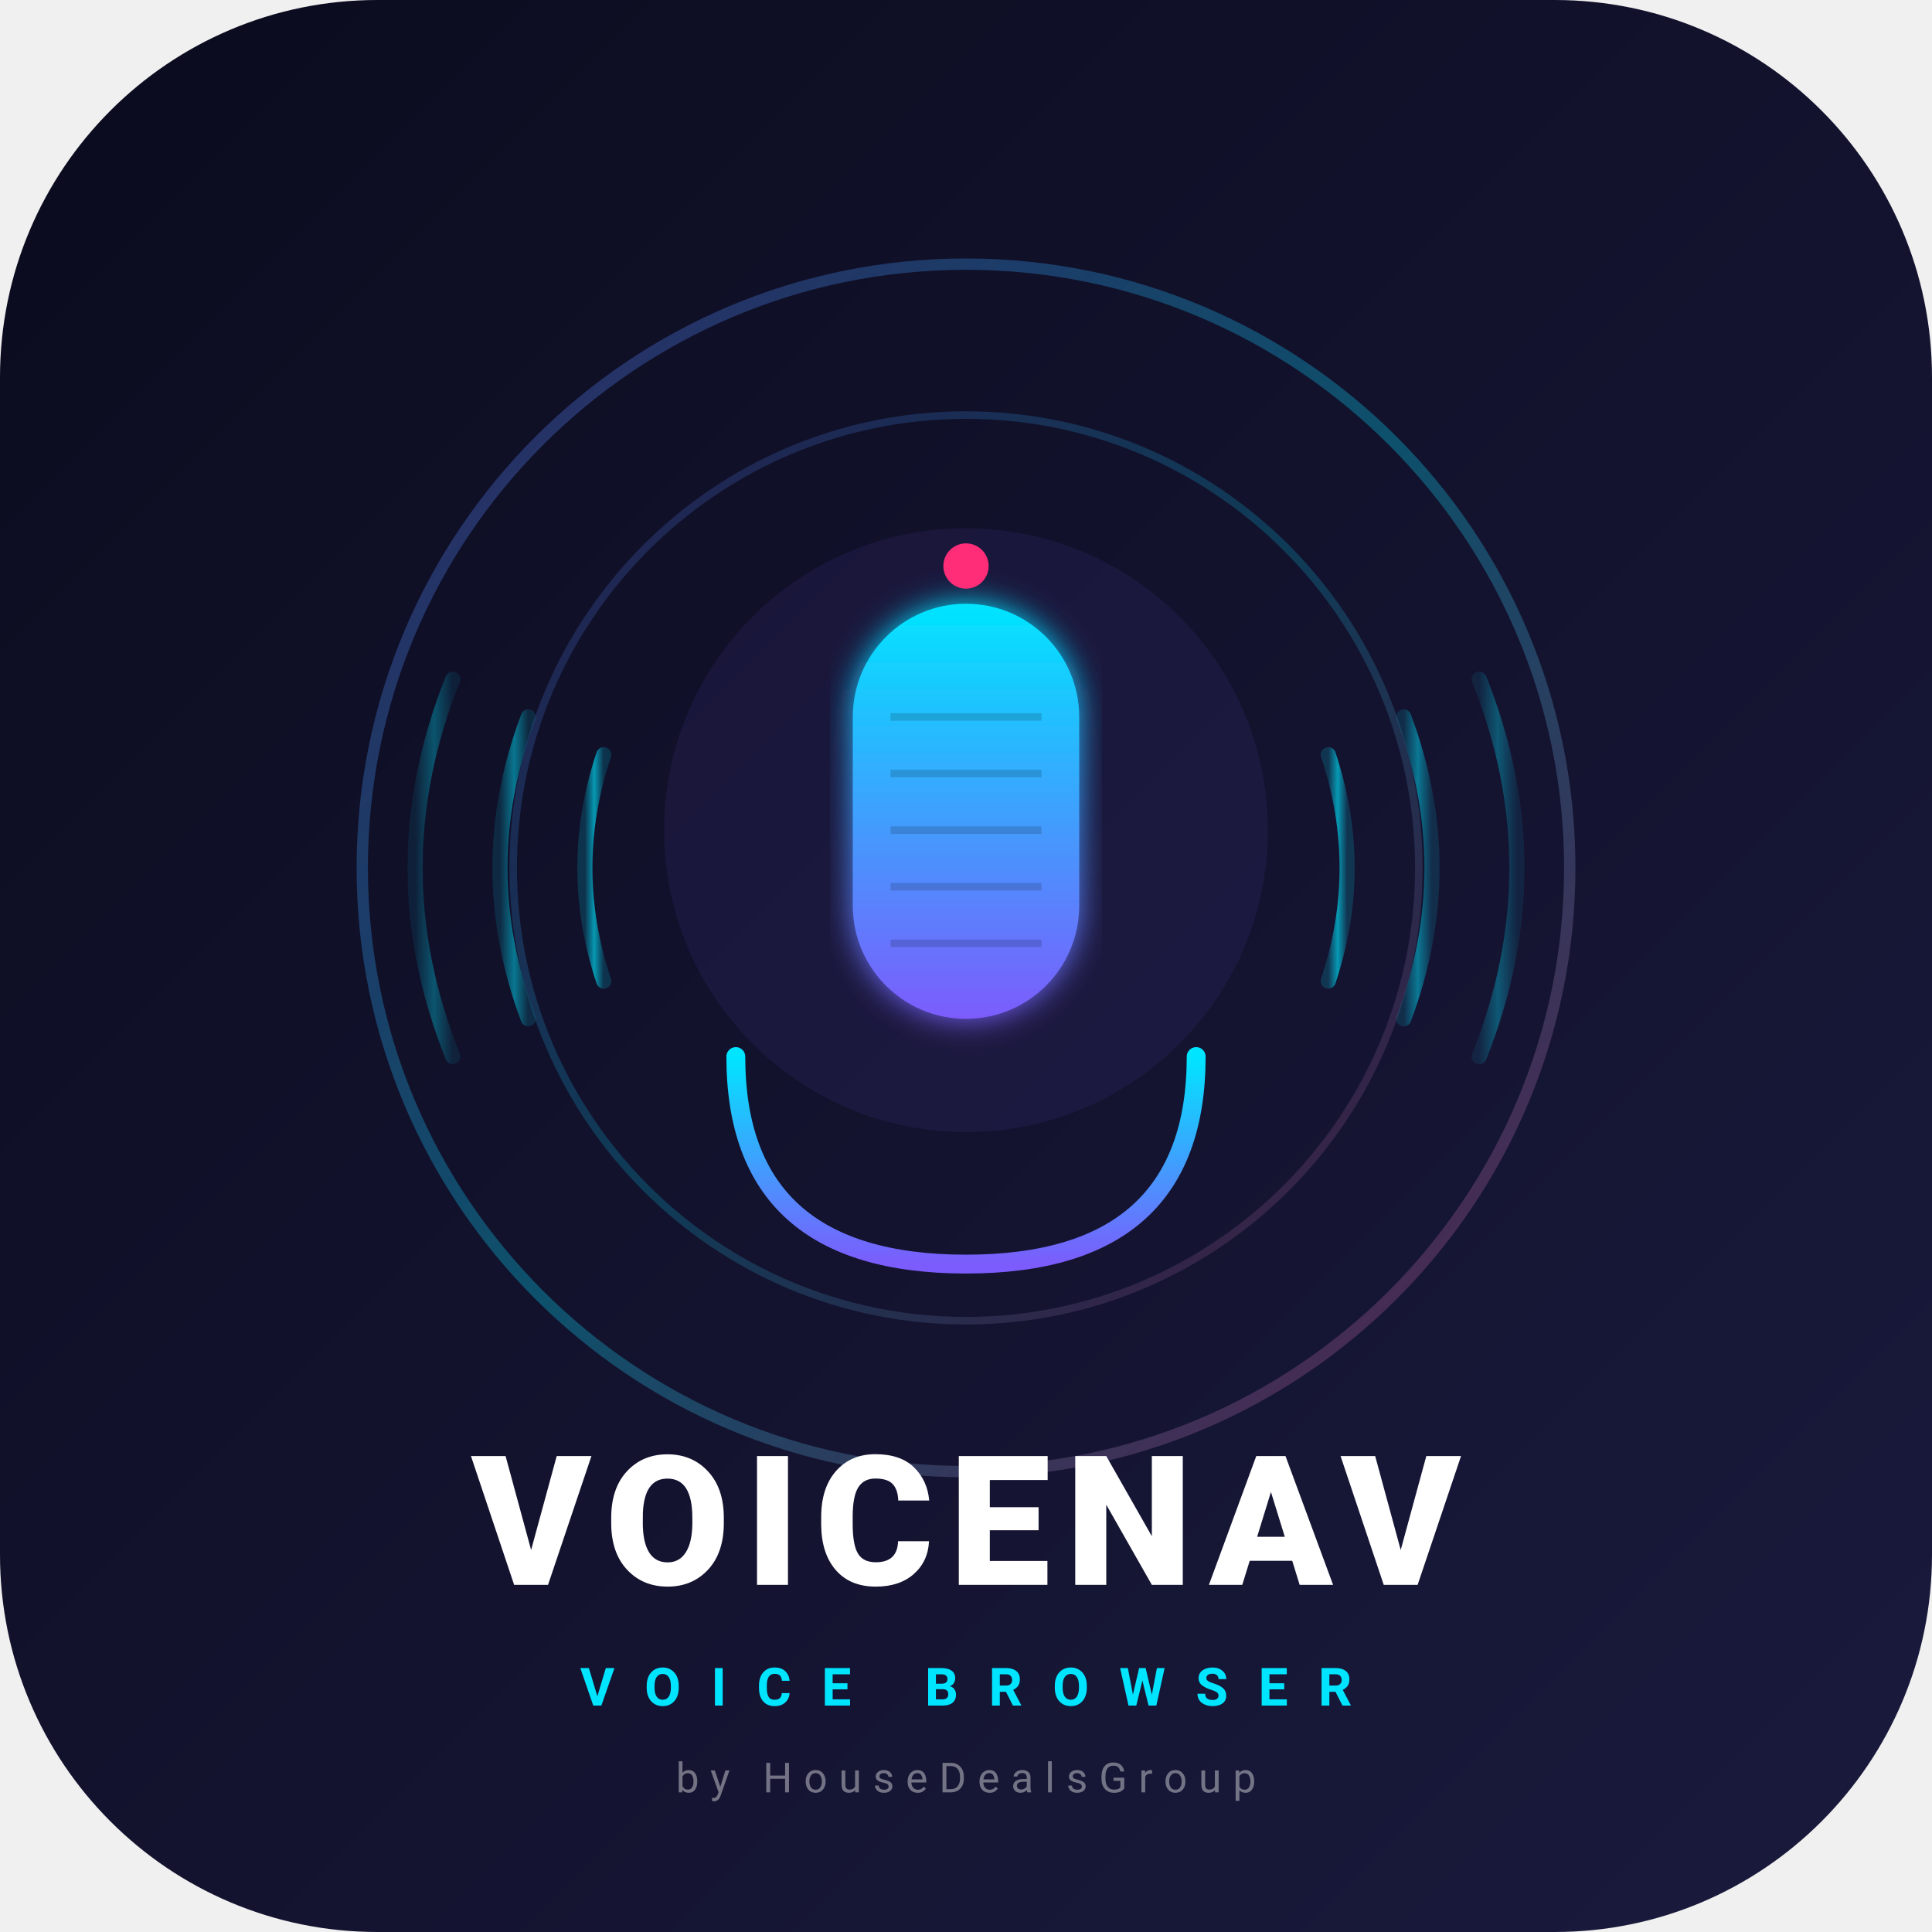
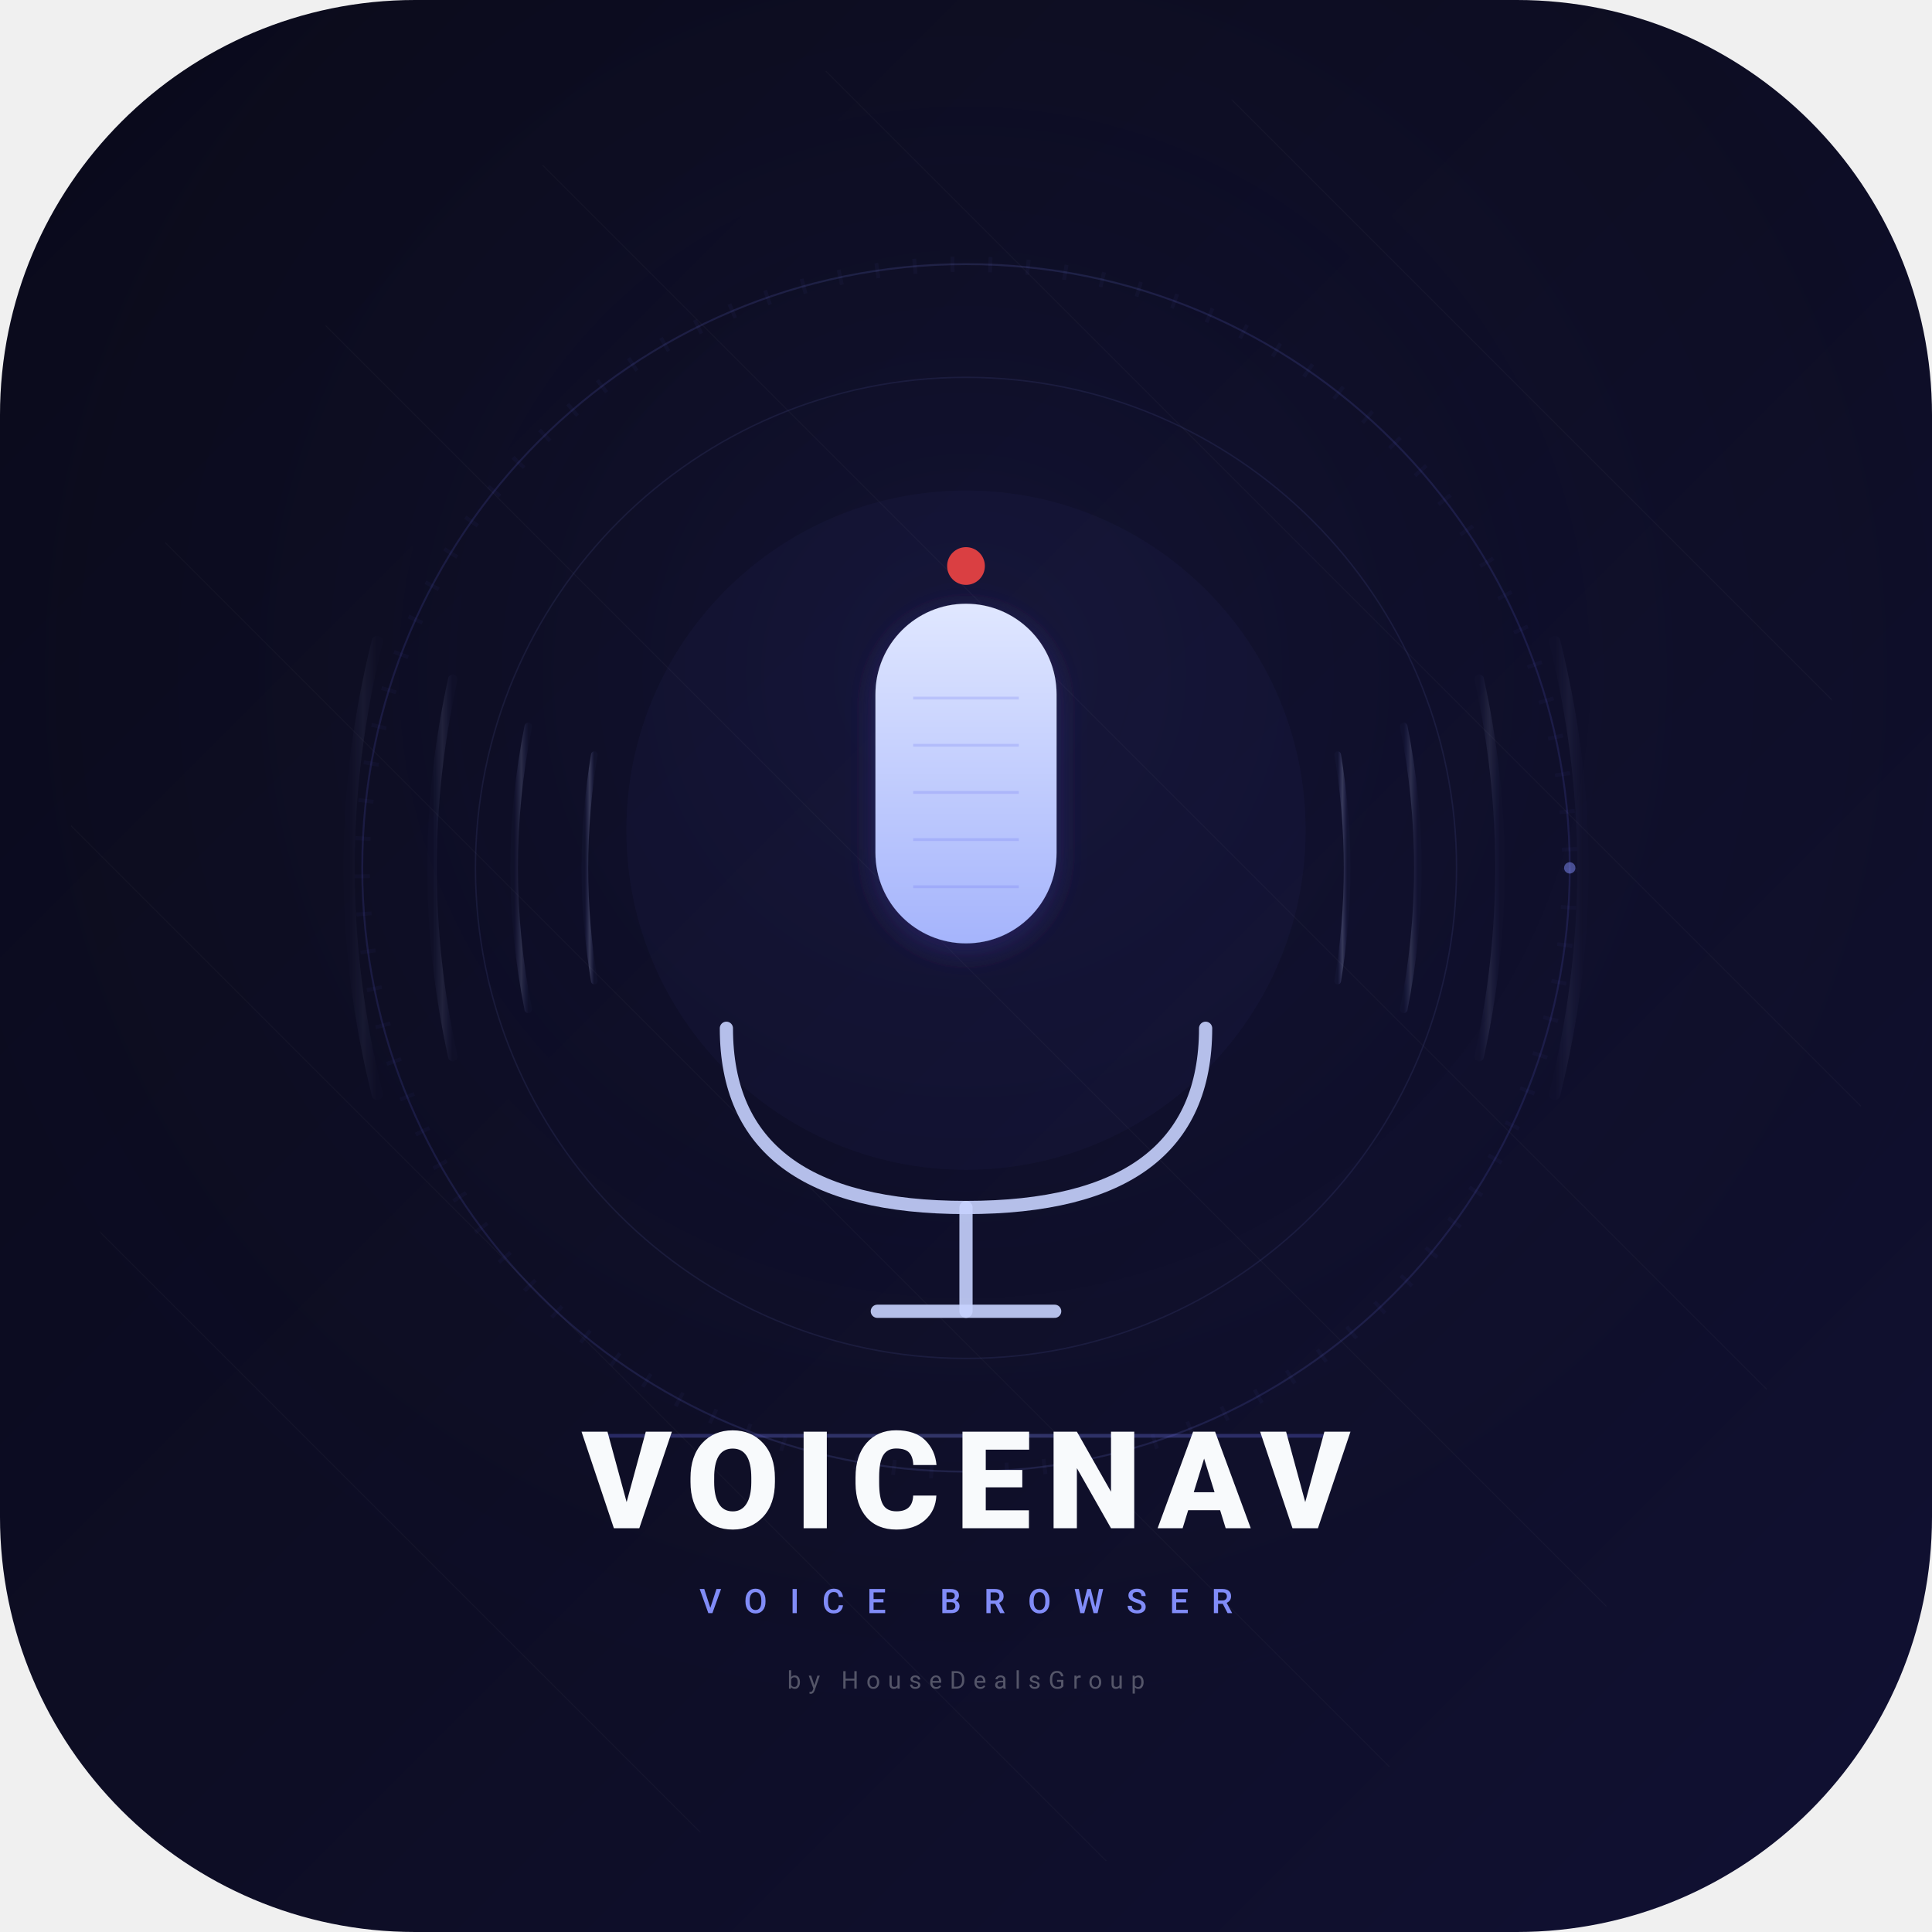
- <svg xmlns="http://www.w3.org/2000/svg" viewBox="0 0 512 512" width="512" height="512">
+ <svg xmlns="http://www.w3.org/2000/svg" viewBox="0 0 1024 1024" width="1024" height="1024">
  <defs>
-     <linearGradient id="bgGrad" x1="0%" y1="0%" x2="100%" y2="100%">
-       <stop offset="0%" style="stop-color:#0B0B1E" />
-       <stop offset="100%" style="stop-color:#1a1a3e" />
+     <linearGradient id="bg" x1="0%" y1="0%" x2="100%" y2="100%">
+       <stop offset="0%" stop-color="#0a0a1a" />
+       <stop offset="50%" stop-color="#0d0d24" />
+       <stop offset="100%" stop-color="#111133" />
    </linearGradient>
-     <linearGradient id="micGrad" x1="0%" y1="0%" x2="0%" y2="100%">
-       <stop offset="0%" style="stop-color:#00E5FF" />
-       <stop offset="100%" style="stop-color:#7C5CFC" />
+     <radialGradient id="bgGlow" cx="50%" cy="35%" r="60%">
+       <stop offset="0%" stop-color="#6366f1" stop-opacity="0.08" />
+       <stop offset="100%" stop-color="#0a0a1a" stop-opacity="0" />
+     </radialGradient>
+     <linearGradient id="micBody" x1="0%" y1="0%" x2="0%" y2="100%">
+       <stop offset="0%" stop-color="#e0e7ff" />
+       <stop offset="100%" stop-color="#a5b4fc" />
+     </linearGradient>
+     <linearGradient id="accentLine" x1="0%" y1="0%" x2="100%" y2="0%">
+       <stop offset="0%" stop-color="#6366f1" />
+       <stop offset="50%" stop-color="#818cf8" />
+       <stop offset="100%" stop-color="#6366f1" />
    </linearGradient>
    <linearGradient id="waveGrad" x1="0%" y1="0%" x2="100%" y2="0%">
-       <stop offset="0%" style="stop-color:#00E5FF;stop-opacity:0.2" />
-       <stop offset="50%" style="stop-color:#00E5FF;stop-opacity:0.8" />
-       <stop offset="100%" style="stop-color:#00E5FF;stop-opacity:0.2" />
+       <stop offset="0%" stop-color="#818cf8" stop-opacity="0.05" />
+       <stop offset="50%" stop-color="#c7d2fe" stop-opacity="0.4" />
+       <stop offset="100%" stop-color="#818cf8" stop-opacity="0.05" />
    </linearGradient>
-     <linearGradient id="ringGrad" x1="0%" y1="0%" x2="100%" y2="100%">
-       <stop offset="0%" style="stop-color:#7C5CFC" />
-       <stop offset="50%" style="stop-color:#00E5FF" />
-       <stop offset="100%" style="stop-color:#FF2D78" />
-     </linearGradient>
-     <filter id="glow">
-       <feGaussianBlur stdDeviation="4" result="blur" />
+     <filter id="micShadow" x="-30%" y="-30%" width="160%" height="160%">
+       <feDropShadow dx="0" dy="4" stdDeviation="8" flood-color="#312e81" flood-opacity="0.6" />
+     </filter>
+     <filter id="softGlow" x="-50%" y="-50%" width="200%" height="200%">
+       <feGaussianBlur stdDeviation="6" result="blur" />
      <feMerge>
        <feMergeNode in="blur" />
        <feMergeNode in="SourceGraphic" />
      </feMerge>
    </filter>
-     <filter id="shadow" x="-20%" y="-20%" width="140%" height="140%">
-       <feDropShadow dx="0" dy="8" stdDeviation="12" flood-color="#000" flood-opacity="0.5" />
-     </filter>
+     <clipPath id="circleClip">
+       <circle cx="512" cy="512" r="480" />
+     </clipPath>
  </defs>
-   <rect width="512" height="512" rx="100" fill="url(#bgGrad)" />
-   <circle cx="256" cy="230" r="160" fill="none" stroke="url(#ringGrad)" stroke-width="3" opacity="0.3" />
-   <circle cx="256" cy="230" r="120" fill="none" stroke="url(#ringGrad)" stroke-width="2" opacity="0.2" />
-   <circle cx="256" cy="220" r="80" fill="#7C5CFC" opacity="0.08" />
-   <path d="M120 180 Q100 230 120 280" fill="none" stroke="url(#waveGrad)" stroke-width="4" stroke-linecap="round" opacity="0.4" />
-   <path d="M140 190 Q125 230 140 270" fill="none" stroke="url(#waveGrad)" stroke-width="4" stroke-linecap="round" opacity="0.6" />
-   <path d="M160 200 Q150 230 160 260" fill="none" stroke="url(#waveGrad)" stroke-width="4" stroke-linecap="round" opacity="0.8" />
-   <path d="M392 180 Q412 230 392 280" fill="none" stroke="url(#waveGrad)" stroke-width="4" stroke-linecap="round" opacity="0.4" />
-   <path d="M372 190 Q387 230 372 270" fill="none" stroke="url(#waveGrad)" stroke-width="4" stroke-linecap="round" opacity="0.6" />
-   <path d="M352 200 Q362 230 352 260" fill="none" stroke="url(#waveGrad)" stroke-width="4" stroke-linecap="round" opacity="0.8" />
-   <g filter="url(#glow)">
-     <rect x="226" y="160" width="60" height="110" rx="30" fill="url(#micGrad)" />
-     <line x1="236" y1="190" x2="276" y2="190" stroke="rgba(0,0,0,0.15)" stroke-width="2" />
-     <line x1="236" y1="205" x2="276" y2="205" stroke="rgba(0,0,0,0.15)" stroke-width="2" />
-     <line x1="236" y1="220" x2="276" y2="220" stroke="rgba(0,0,0,0.15)" stroke-width="2" />
-     <line x1="236" y1="235" x2="276" y2="235" stroke="rgba(0,0,0,0.15)" stroke-width="2" />
-     <line x1="236" y1="250" x2="276" y2="250" stroke="rgba(0,0,0,0.15)" stroke-width="2" />
+   <rect width="1024" height="1024" rx="220" fill="url(#bg)" />
+   <rect width="1024" height="1024" rx="220" fill="url(#bgGlow)" />
+   <g opacity="0.03" clip-path="url(#circleClip)">
+     <line x1="0" y1="0" x2="1024" y2="1024" stroke="white" stroke-width="0.5" />
+     <line x1="200" y1="0" x2="1024" y2="824" stroke="white" stroke-width="0.5" />
+     <line x1="400" y1="0" x2="1024" y2="624" stroke="white" stroke-width="0.5" />
+     <line x1="600" y1="0" x2="1024" y2="424" stroke="white" stroke-width="0.5" />
+     <line x1="800" y1="0" x2="1024" y2="224" stroke="white" stroke-width="0.5" />
+     <line x1="0" y1="200" x2="824" y2="1024" stroke="white" stroke-width="0.5" />
+     <line x1="0" y1="400" x2="624" y2="1024" stroke="white" stroke-width="0.5" />
+     <line x1="0" y1="600" x2="424" y2="1024" stroke="white" stroke-width="0.5" />
+     <line x1="0" y1="800" x2="224" y2="1024" stroke="white" stroke-width="0.5" />
  </g>
-   <path d="M195 280 Q195 335 256 335 Q317 335 317 280" fill="none" stroke="url(#micGrad)" stroke-width="5" stroke-linecap="round" />
-   <line x1="256" y1="335" x2="256" y2="365" stroke="url(#micGrad)" stroke-width="5" stroke-linecap="round" />
-   <line x1="228" y1="365" x2="284" y2="365" stroke="url(#micGrad)" stroke-width="5" stroke-linecap="round" />
-   <circle cx="256" cy="150" r="6" fill="#FF2D78">
-     <animate attributeName="opacity" values="1;0.3;1" dur="2s" repeatCount="indefinite" />
+   <circle cx="512" cy="460" r="320" fill="none" stroke="url(#accentLine)" stroke-width="1" opacity="0.15" />
+   <circle cx="512" cy="460" r="320" fill="none" stroke="url(#accentLine)" stroke-width="8" opacity="0.04" stroke-dasharray="2 18" />
+   <circle cx="512" cy="460" r="260" fill="none" stroke="#818cf8" stroke-width="0.75" opacity="0.1" />
+   <circle cx="512" cy="440" r="180" fill="#6366f1" opacity="0.04" />
+   <path d="M200 340 Q170 460 200 580" fill="none" stroke="url(#waveGrad)" stroke-width="6" stroke-linecap="round" opacity="0.15" />
+   <path d="M240 360 Q218 460 240 560" fill="none" stroke="url(#waveGrad)" stroke-width="5" stroke-linecap="round" opacity="0.25" />
+   <path d="M280 385 Q265 460 280 535" fill="none" stroke="url(#waveGrad)" stroke-width="4" stroke-linecap="round" opacity="0.4" />
+   <path d="M315 400 Q305 460 315 520" fill="none" stroke="url(#waveGrad)" stroke-width="3.5" stroke-linecap="round" opacity="0.55" />
+   <path d="M824 340 Q854 460 824 580" fill="none" stroke="url(#waveGrad)" stroke-width="6" stroke-linecap="round" opacity="0.15" />
+   <path d="M784 360 Q806 460 784 560" fill="none" stroke="url(#waveGrad)" stroke-width="5" stroke-linecap="round" opacity="0.25" />
+   <path d="M744 385 Q759 460 744 535" fill="none" stroke="url(#waveGrad)" stroke-width="4" stroke-linecap="round" opacity="0.4" />
+   <path d="M709 400 Q719 460 709 520" fill="none" stroke="url(#waveGrad)" stroke-width="3.5" stroke-linecap="round" opacity="0.55" />
+   <g filter="url(#micShadow)">
+     <rect x="464" y="320" width="96" height="180" rx="48" fill="url(#micBody)" />
+     <line x1="484" y1="370" x2="540" y2="370" stroke="rgba(99,102,241,0.2)" stroke-width="1.5" />
+     <line x1="484" y1="395" x2="540" y2="395" stroke="rgba(99,102,241,0.2)" stroke-width="1.5" />
+     <line x1="484" y1="420" x2="540" y2="420" stroke="rgba(99,102,241,0.2)" stroke-width="1.5" />
+     <line x1="484" y1="445" x2="540" y2="445" stroke="rgba(99,102,241,0.2)" stroke-width="1.5" />
+     <line x1="484" y1="470" x2="540" y2="470" stroke="rgba(99,102,241,0.2)" stroke-width="1.5" />
+   </g>
+   <path d="M385 545 Q385 640 512 640 Q639 640 639 545" fill="none" stroke="#c7d2fe" stroke-width="7" stroke-linecap="round" opacity="0.9" />
+   <line x1="512" y1="640" x2="512" y2="695" stroke="#c7d2fe" stroke-width="7" stroke-linecap="round" opacity="0.9" />
+   <line x1="465" y1="695" x2="559" y2="695" stroke="#c7d2fe" stroke-width="7" stroke-linecap="round" opacity="0.9" />
+   <circle cx="512" cy="300" r="10" fill="#ef4444" opacity="0.9">
+     <animate attributeName="r" values="10;13;10" dur="2s" repeatCount="indefinite" />
+     <animate attributeName="opacity" values="0.9;0.4;0.9" dur="2s" repeatCount="indefinite" />
  </circle>
-   <text x="256" y="420" text-anchor="middle" font-family="'SF Pro Display', -apple-system, BlinkMacSystemFont, 'Segoe UI', Roboto, sans-serif" font-size="48" font-weight="800" fill="white" letter-spacing="4">VOICENAV</text>
-   <text x="256" y="452" text-anchor="middle" font-family="'SF Pro Text', -apple-system, BlinkMacSystemFont, 'Segoe UI', Roboto, sans-serif" font-size="14" fill="#00E5FF" letter-spacing="8" font-weight="600">VOICE BROWSER</text>
-   <text x="256" y="475" text-anchor="middle" font-family="'SF Pro Text', -apple-system, BlinkMacSystemFont, 'Segoe UI', Roboto, sans-serif" font-size="11" fill="rgba(255,255,255,0.4)" letter-spacing="3">by HouseDealsGroup</text>
+   <rect x="312" y="760" width="400" height="2" rx="1" fill="url(#accentLine)" opacity="0.3" />
+   <text x="512" y="810" text-anchor="middle" font-family="'SF Pro Display', -apple-system, BlinkMacSystemFont, 'Segoe UI', Roboto, Helvetica, Arial, sans-serif" font-size="72" font-weight="800" fill="#f8fafc" letter-spacing="8">VOICENAV</text>
+   <text x="512" y="855" text-anchor="middle" font-family="'SF Pro Text', -apple-system, BlinkMacSystemFont, 'Segoe UI', Roboto, Helvetica, Arial, sans-serif" font-size="18" fill="#818cf8" letter-spacing="12" font-weight="500">VOICE BROWSER</text>
+   <text x="512" y="895" text-anchor="middle" font-family="'SF Pro Text', -apple-system, BlinkMacSystemFont, 'Segoe UI', Roboto, Helvetica, Arial, sans-serif" font-size="13" fill="rgba(248,250,252,0.3)" letter-spacing="4">by HouseDealsGroup</text>
+   <g>
+     <animateTransform attributeName="transform" type="rotate" from="0 512 460" to="360 512 460" dur="30s" repeatCount="indefinite" />
+     <circle cx="832" cy="460" r="3" fill="rgba(129,140,248,0.5)" />
+   </g>
</svg>
